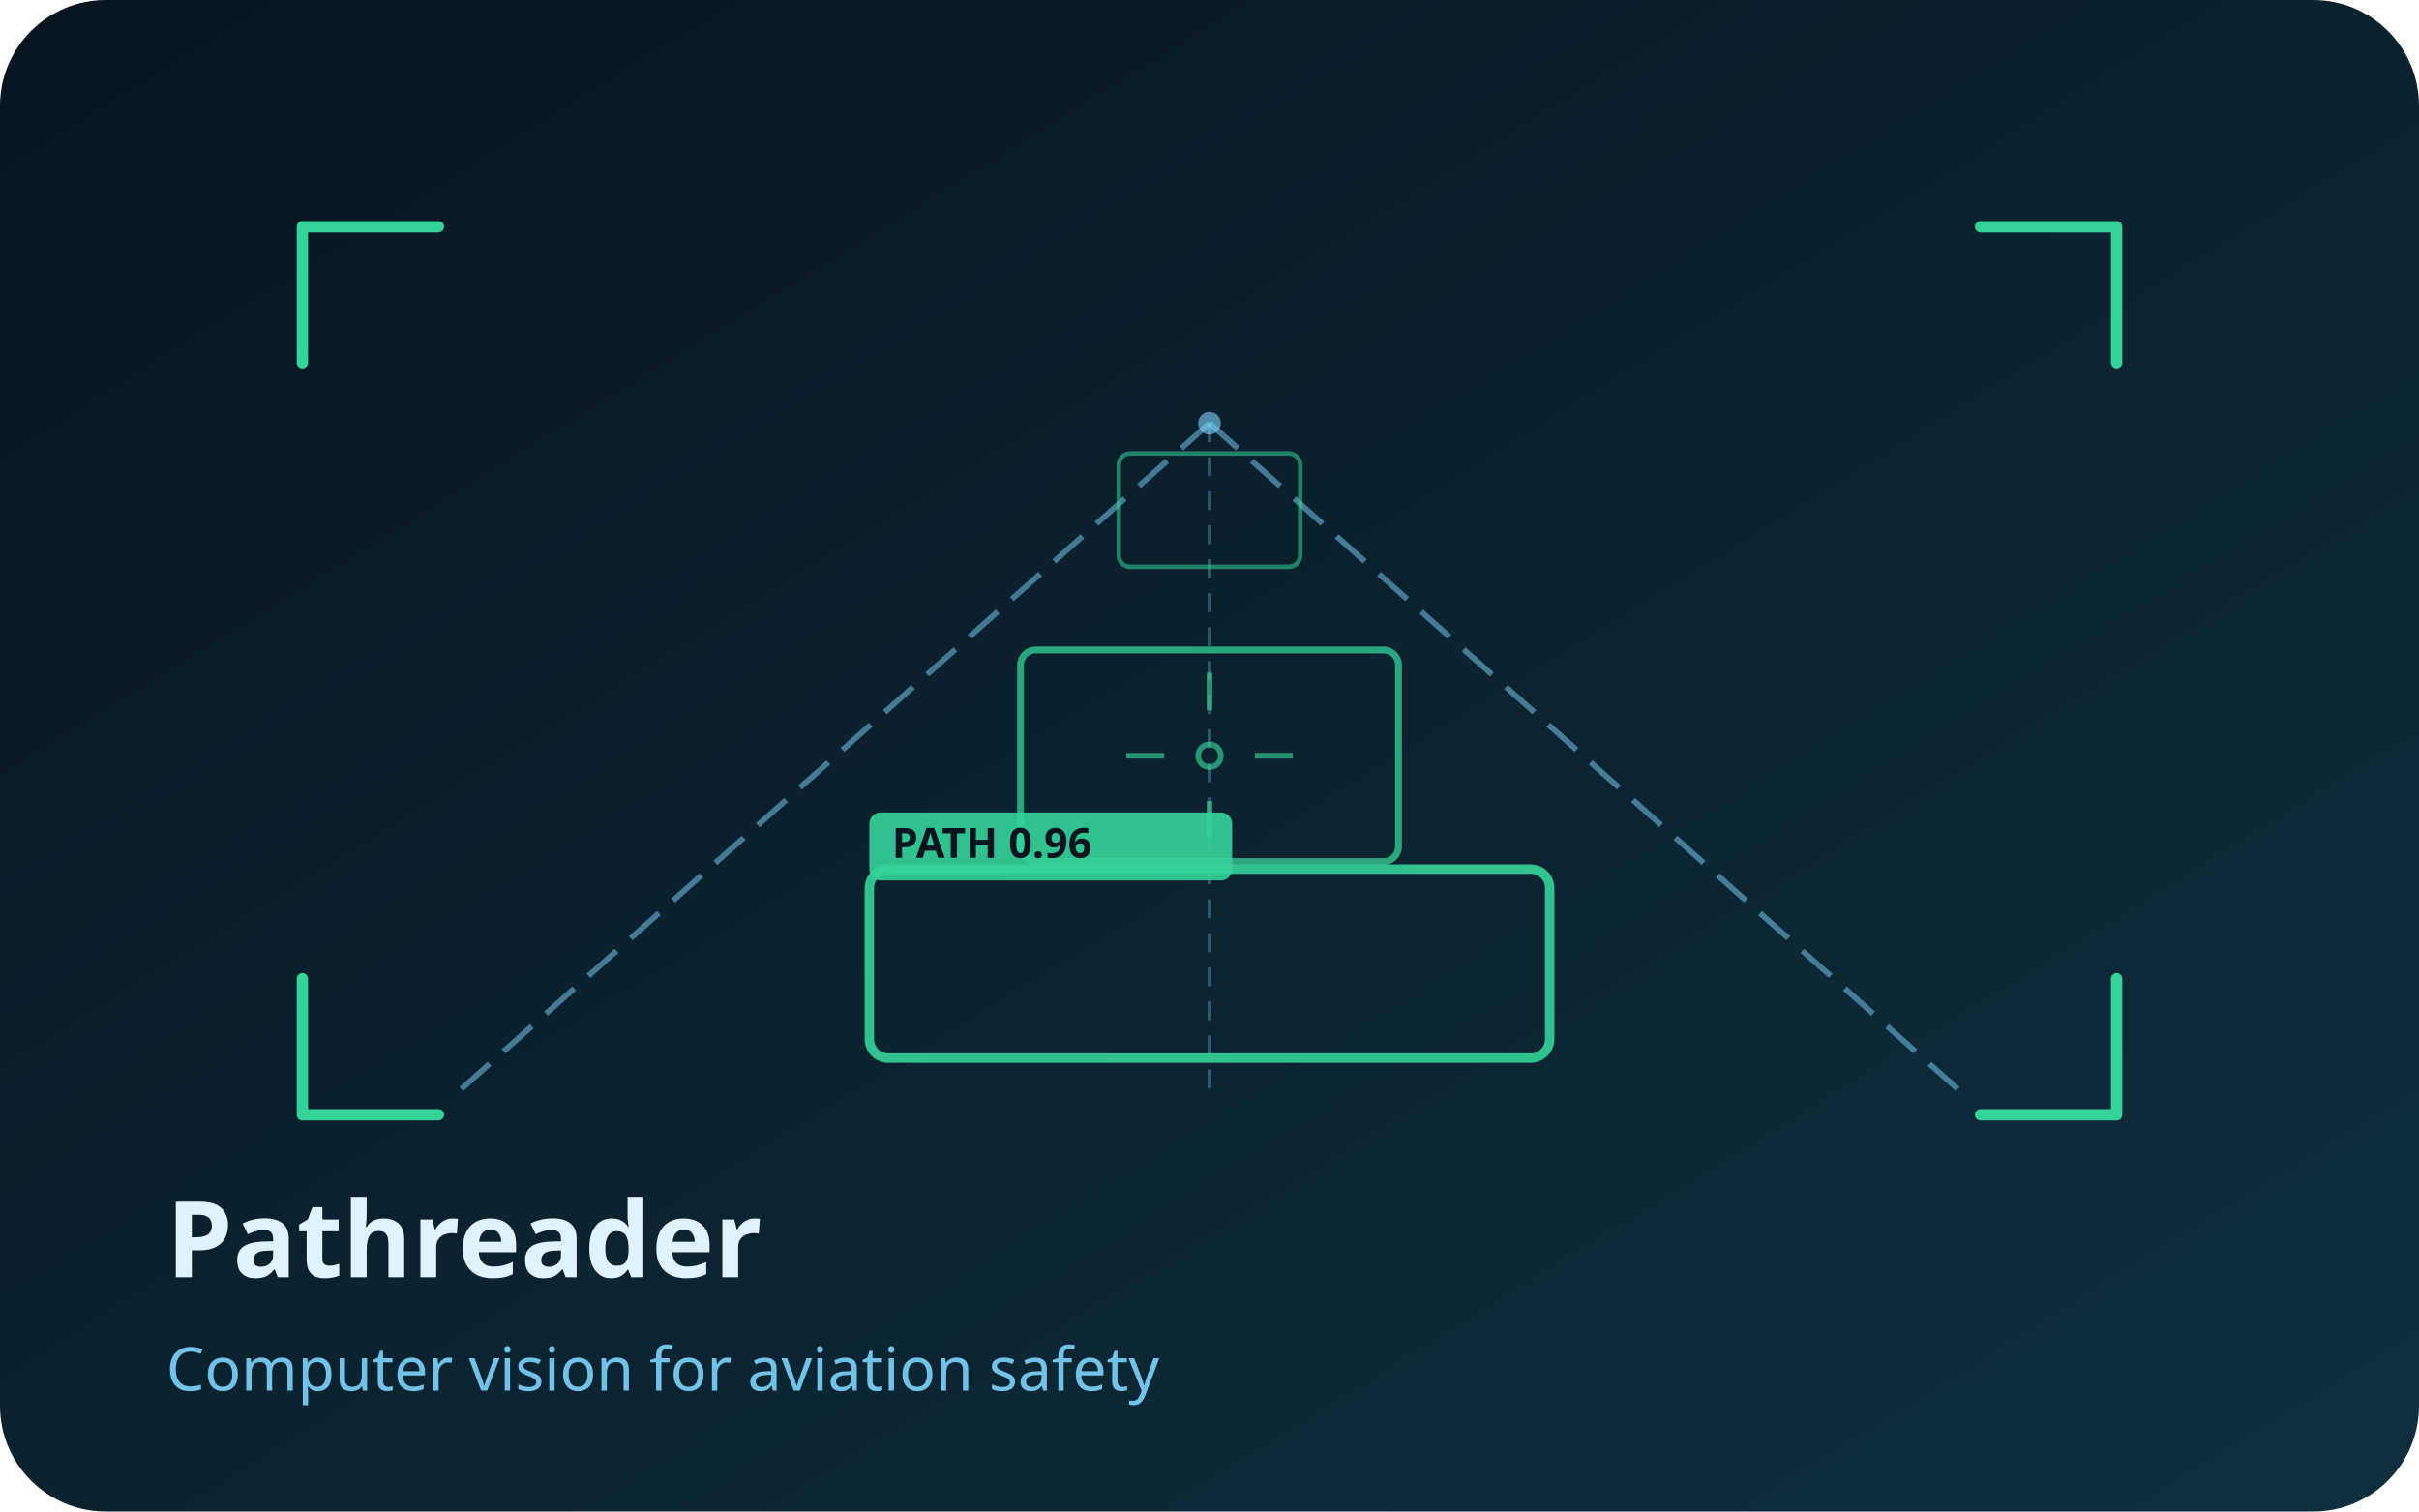
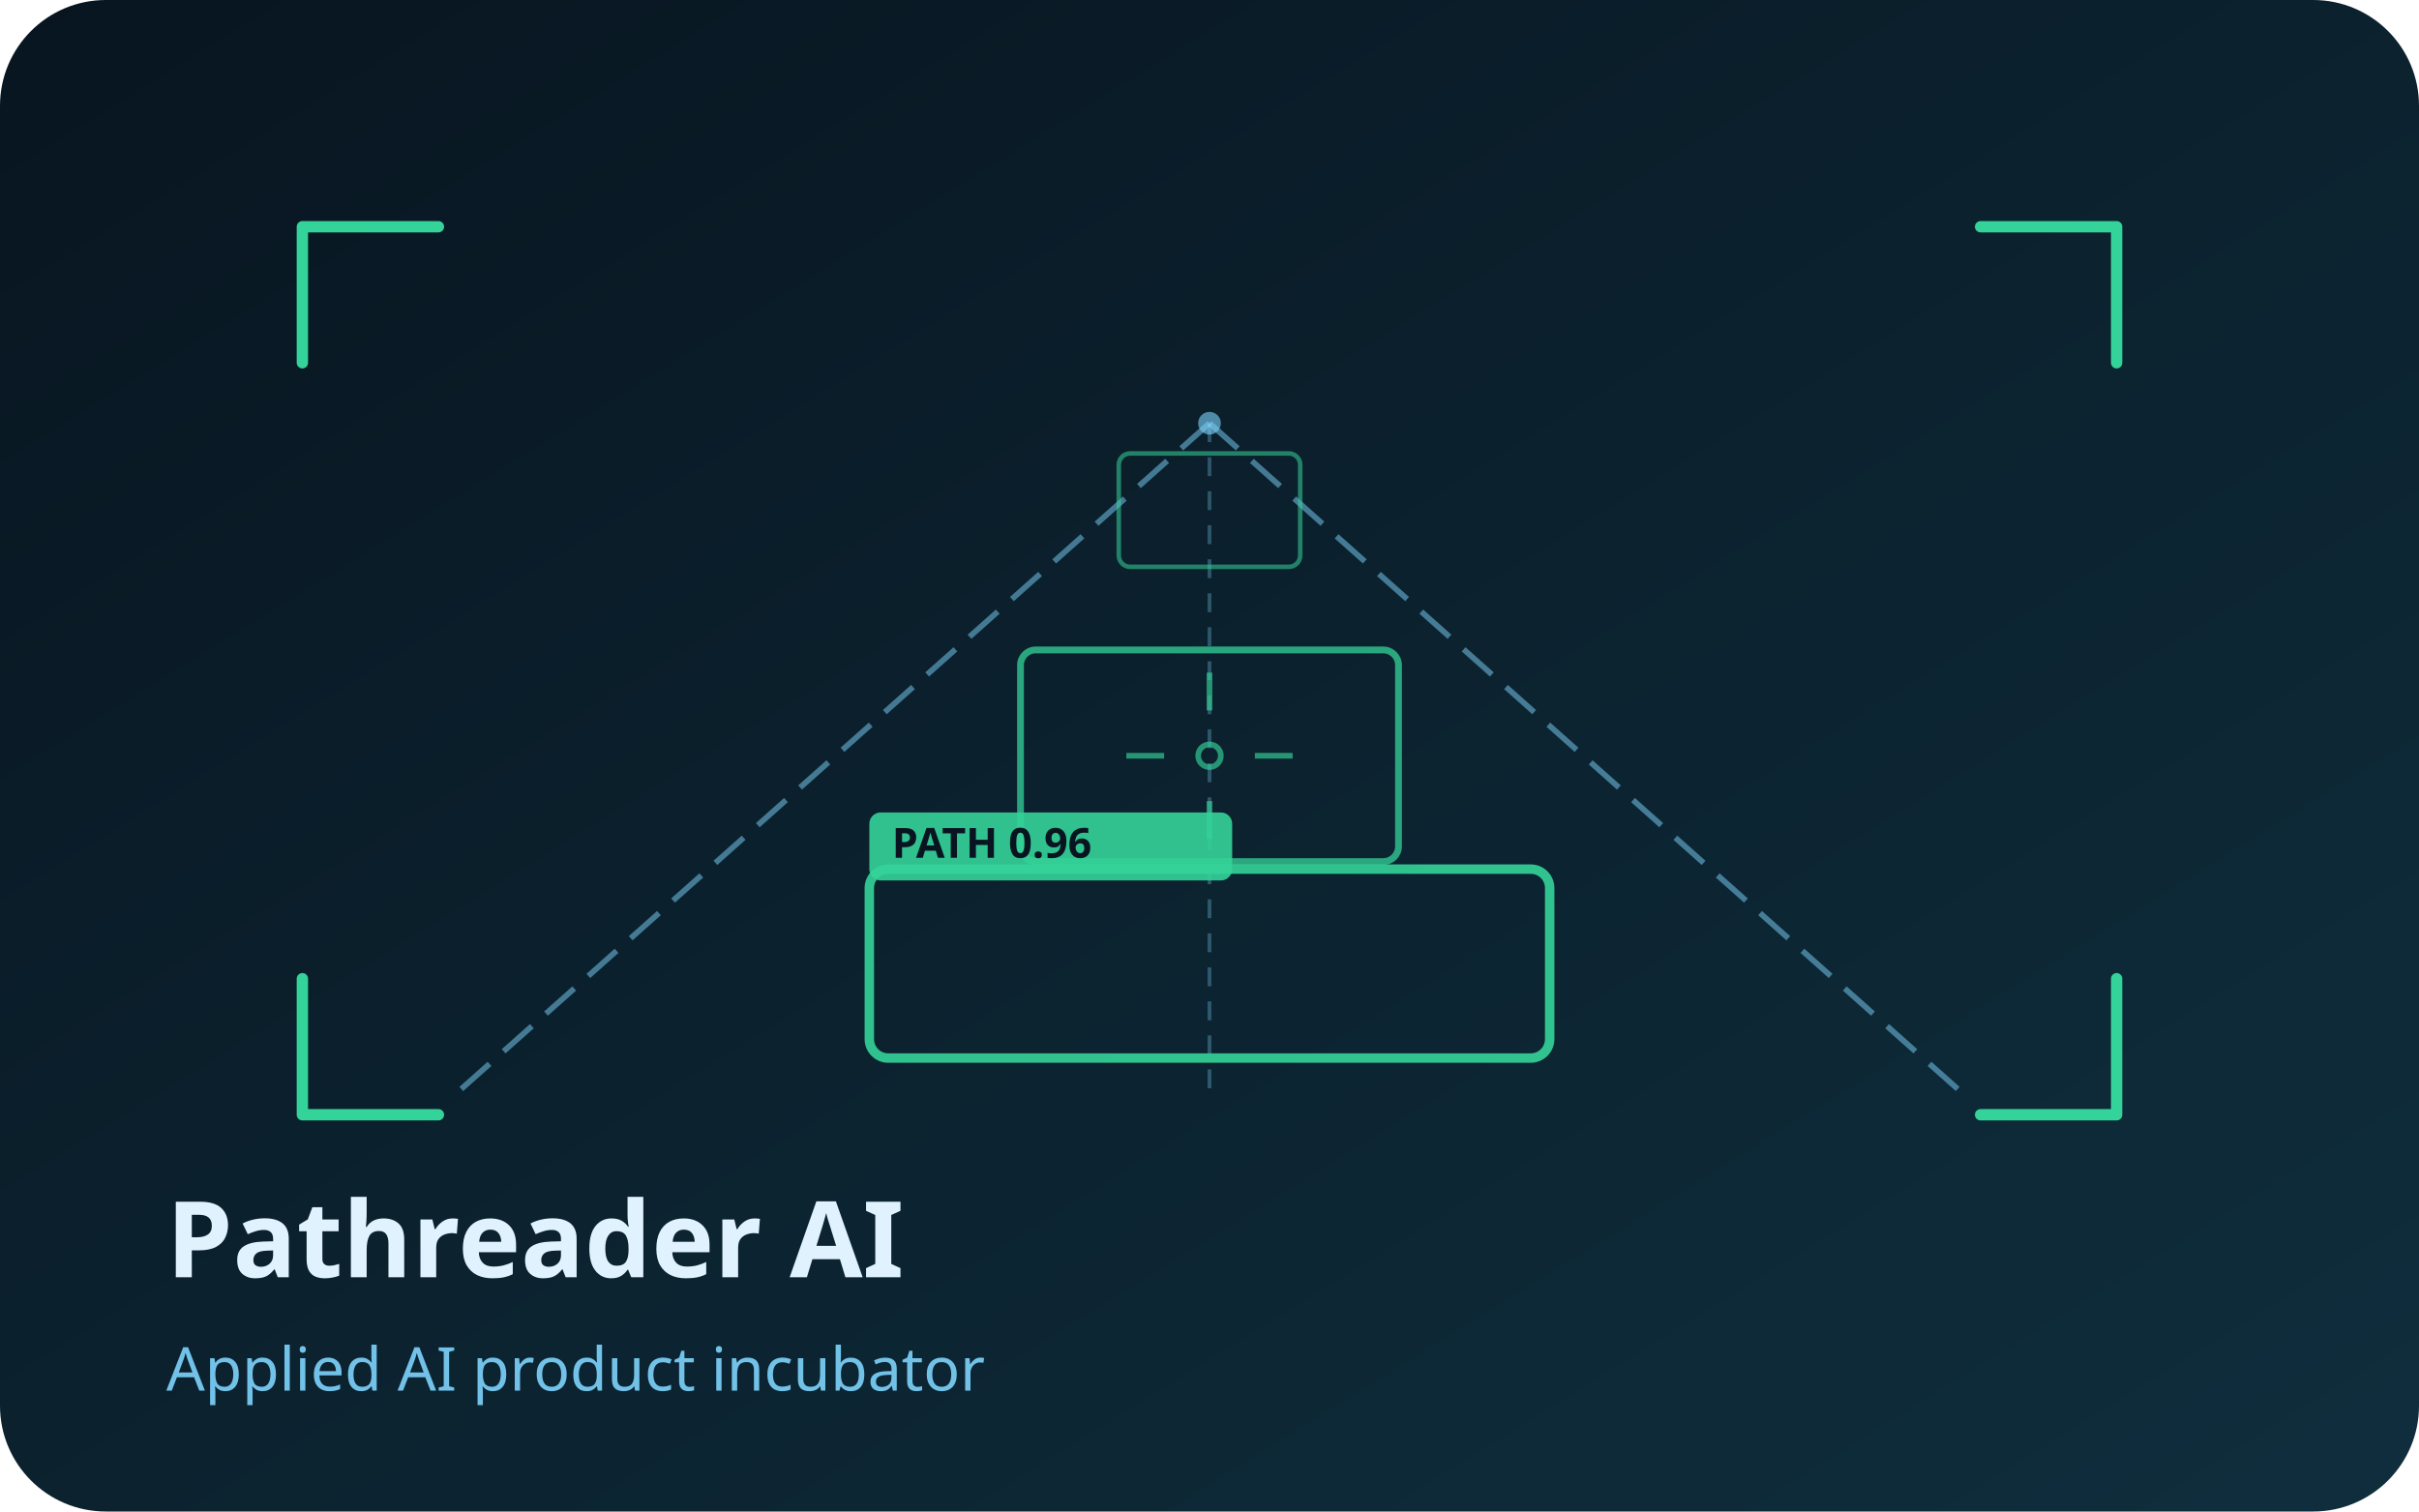
<svg xmlns="http://www.w3.org/2000/svg" width="640" height="400" viewBox="0 0 640 400" role="img" aria-labelledby="pr-title pr-desc">
  <defs>
    <linearGradient id="prGrad" x1="0" y1="0" x2="1" y2="1">
      <stop offset="0%" stop-color="#081520" />
      <stop offset="100%" stop-color="#0F2E3D" />
    </linearGradient>
  </defs>
  <rect width="640" height="400" fill="url(#prGrad)" rx="28" />
  <path d="M80 60 L80 96 M80 60 L116 60" stroke="#34D399" stroke-width="3" fill="none" stroke-linecap="round" />
  <path d="M560 60 L560 96 M560 60 L524 60" stroke="#34D399" stroke-width="3" fill="none" stroke-linecap="round" />
  <path d="M80 295 L80 259 M80 295 L116 295" stroke="#34D399" stroke-width="3" fill="none" stroke-linecap="round" />
  <path d="M560 295 L560 259 M560 295 L524 295" stroke="#34D399" stroke-width="3" fill="none" stroke-linecap="round" />
  <line x1="320" y1="112" x2="120" y2="290" stroke="#7DD3FC" stroke-width="1.5" stroke-dasharray="10 5" opacity="0.5" />
  <line x1="320" y1="112" x2="520" y2="290" stroke="#7DD3FC" stroke-width="1.5" stroke-dasharray="10 5" opacity="0.5" />
  <line x1="320" y1="112" x2="320" y2="290" stroke="#7DD3FC" stroke-width="1" stroke-dasharray="5 4" opacity="0.3" />
  <circle cx="320" cy="112" r="3" fill="#7DD3FC" opacity="0.6" />
  <rect x="296" y="120" width="48" height="30" rx="3" fill="none" stroke="#34D399" stroke-width="1.2" opacity="0.55" />
  <rect x="270" y="172" width="100" height="56" rx="4" fill="none" stroke="#34D399" stroke-width="1.8" opacity="0.75" />
  <rect x="230" y="230" width="180" height="50" rx="5" fill="none" stroke="#34D399" stroke-width="2.5" opacity="0.9" />
  <rect x="230" y="215" width="96" height="18" rx="3" fill="#34D399" opacity="0.9" />
  <text x="236" y="227" fill="#081520" font-family="'Segoe UI',system-ui,-apple-system" font-size="11" font-weight="700">PATH  0.96</text>
  <line x1="308" y1="200" x2="298" y2="200" stroke="#34D399" stroke-width="1.5" opacity="0.65" />
  <line x1="332" y1="200" x2="342" y2="200" stroke="#34D399" stroke-width="1.5" opacity="0.65" />
  <line x1="320" y1="188" x2="320" y2="178" stroke="#34D399" stroke-width="1.5" opacity="0.65" />
  <line x1="320" y1="212" x2="320" y2="222" stroke="#34D399" stroke-width="1.5" opacity="0.65" />
  <circle cx="320" cy="200" r="3" fill="none" stroke="#34D399" stroke-width="1.5" opacity="0.65" />
-   <text x="44" y="338" fill="#E0F2FE" font-family="'Segoe UI',system-ui,-apple-system" font-size="28" font-weight="700">Pathreader</text>
-   <text x="44" y="368" fill="#7DD3FC" font-family="'Segoe UI',system-ui,-apple-system" font-size="16" opacity="0.9">Computer vision for aviation safety</text>
+   <text x="44" y="338" fill="#E0F2FE" font-family="'Segoe UI',system-ui,-apple-system" font-size="28" font-weight="700">Pathreader AI</text>
+   <text x="44" y="368" fill="#7DD3FC" font-family="'Segoe UI',system-ui,-apple-system" font-size="16" opacity="0.9">Applied AI product incubator</text>
</svg>
